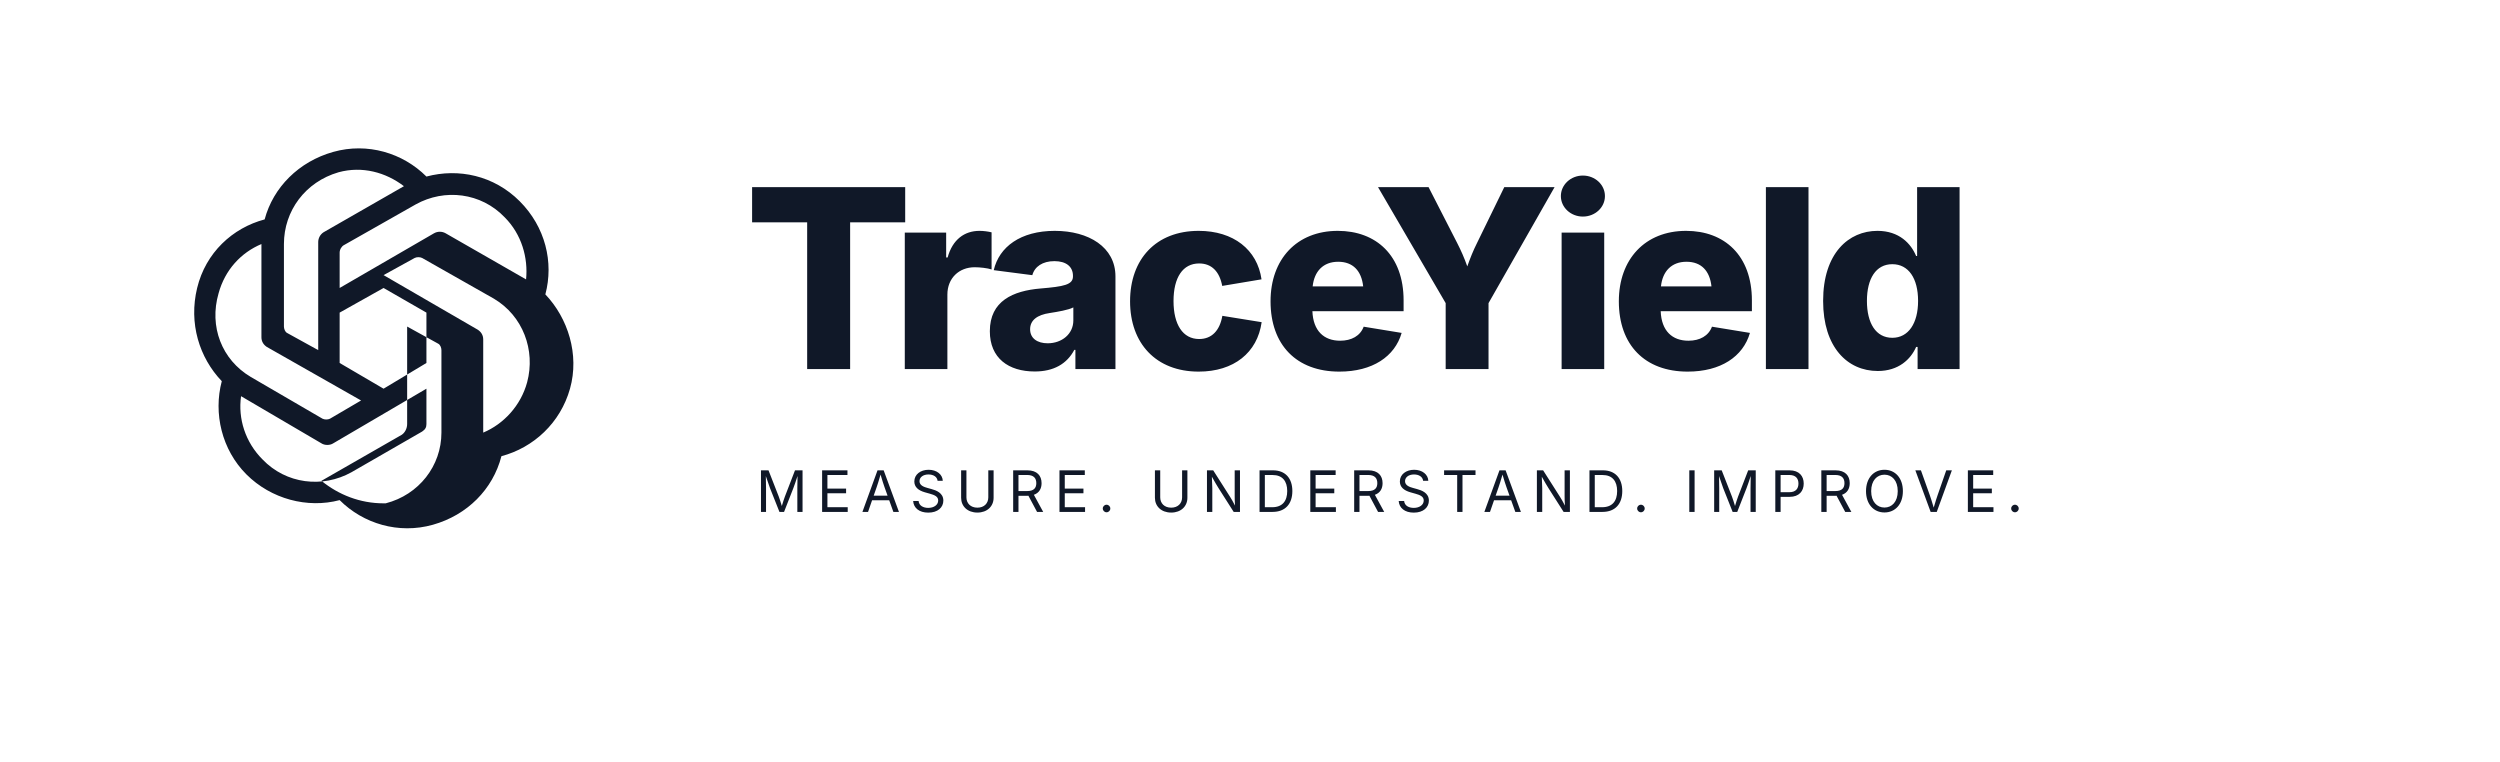
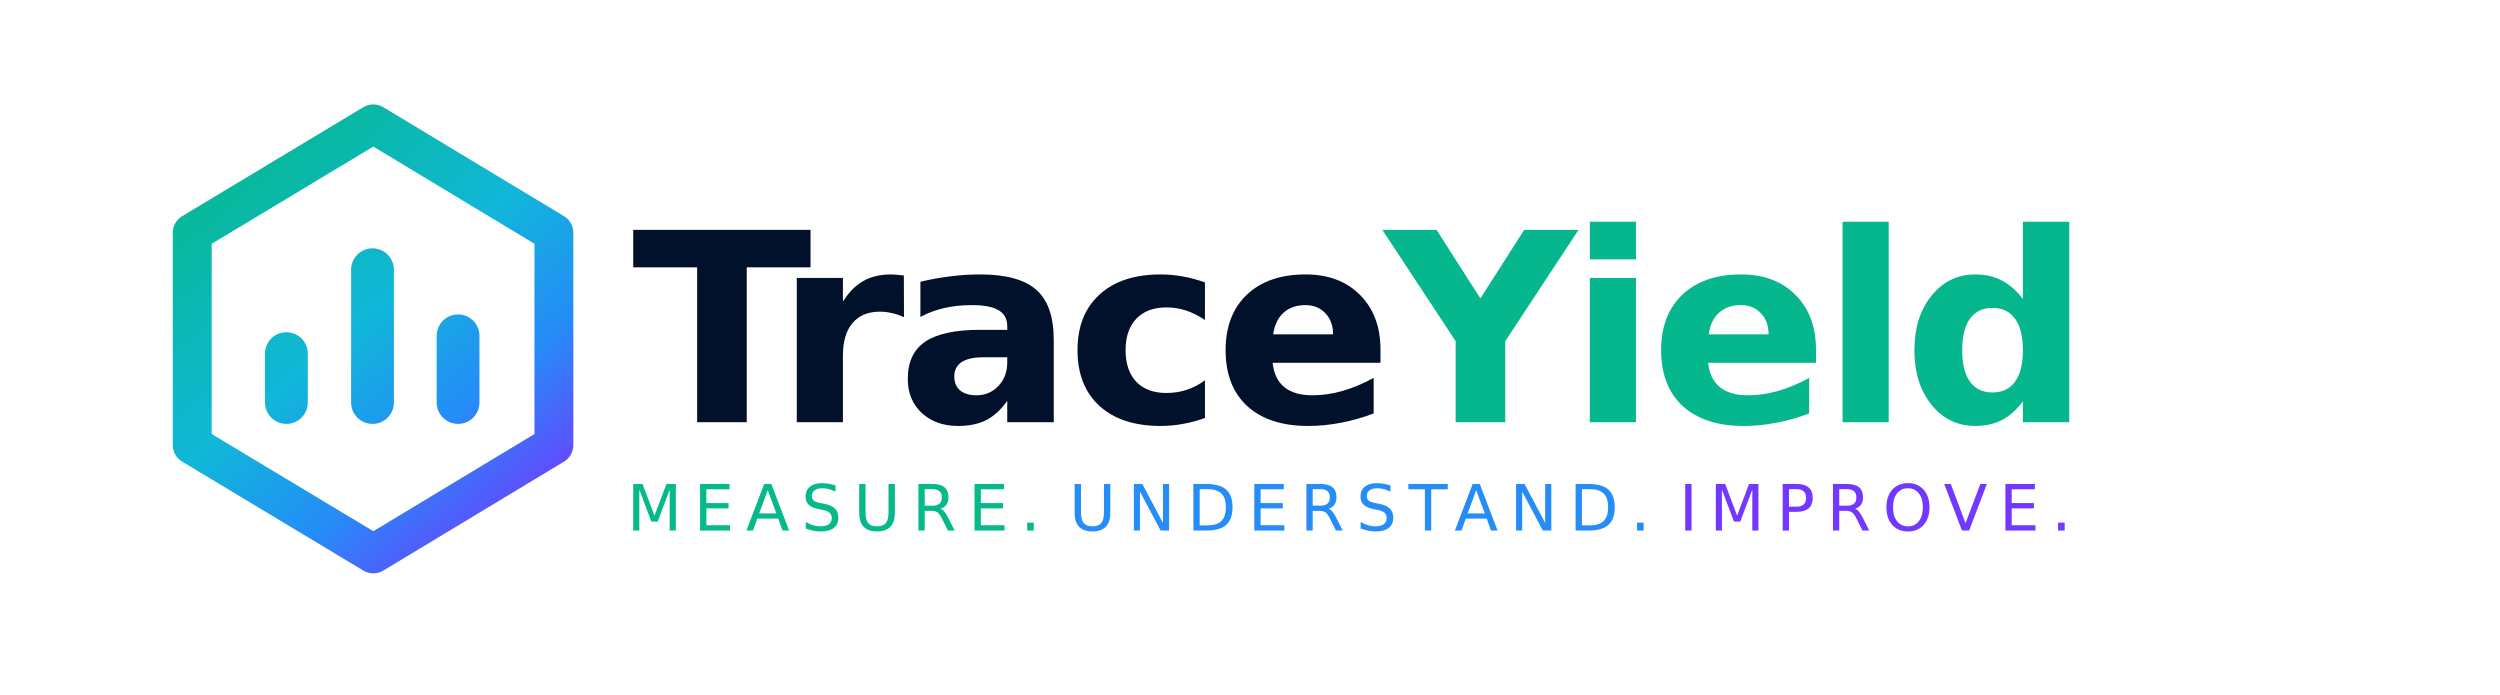
- <svg xmlns="http://www.w3.org/2000/svg" width="2100" height="640" viewBox="0 0 2100 640">
-   <style>.name{font:800 210px/1 "Inter","Aptos","Segoe UI",sans-serif;letter-spacing:-7px}.tag{font:400 48px/1 "Inter","Aptos","Segoe UI",sans-serif;letter-spacing:8px}</style>
-   <g fill="#101828">
-     <g transform="translate(0 -38) scale(.9)">
-       <path d="M509 317c8-30 0-63-24-87s-57-31-87-23c-22-22-55-32-87-23s-56 33-64 63c-30 8-55 31-63 64s2 65 23 87c-8 30 0 64 23 87s57 32 87 24c22 22 55 32 87 23s56-33 64-64c30-8 55-31 64-63s-2-66-23-88Zm-38-72c16 16 22 38 20 58l-75-43a11 11 0 0 0-11 0l-88 51v-33c0-3 2-6 4-7l67-38c27-15 61-11 83 12Zm-113 66 40 23v47l-40 24-41-24v-47l41-23Zm-93-41c0-31 20-58 51-67 22-6 44 0 61 13l-75 43a11 11 0 0 0-5 9v101l-29-16c-2-1-3-4-3-6v-77Zm-61 46c6-22 21-38 40-46v87c0 4 2 7 5 9l88 50-29 17c-2 1-5 1-7 0l-67-39c-27-16-39-47-30-78Zm41 155c-16-16-23-38-20-59l75 44c3 2 8 2 11 0l87-51v33c0 3-1 5-4 7l-66 38c-27 15-61 11-83-12Zm113 41c-22 0-42-8-58-21l75-43c3-2 5-6 5-10V347l29 16c2 1 3 4 3 6v77c0 31-21 58-52 66Zm93-66v-87c0-4-2-7-5-9l-88-51 29-16c2-1 5-1 7 0l67 38c27 16 39 48 31 78-6 22-22 39-41 47Z" />
+ <svg xmlns="http://www.w3.org/2000/svg" width="1800" height="500" viewBox="0 0 1800 500" version="1.1" id="svg41">
+   <defs id="defs13">
+     <linearGradient id="gradient" x1="300" y1="280" x2="900" y2="985" gradientUnits="userSpaceOnUse">
+       <stop offset="0" stop-color="#05b98a" id="stop4" />
+       <stop offset="0.46" stop-color="#10b7d8" id="stop6" />
+       <stop offset="0.72" stop-color="#258cf8" id="stop8" />
+       <stop offset="1" stop-color="#7338ff" id="stop10" />
+     </linearGradient>
+   </defs>
+   <g transform="translate(18 -2) scale(.4)" id="g25">
+     <path d="M627 228 L952 424 L952 806 L627 1002 L301 806 L301 424 Z" fill="none" stroke="url(#gradient)" stroke-width="70" stroke-linecap="round" stroke-linejoin="round" id="path15" />
+     <g fill="url(#gradient)" id="g23">
+       <path id="rect17" d="m 470.5,603 c 21.329,0 38.5,17.171 38.5,38.5 v 88 C 509,750.829 491.829,768 470.5,768 449.171,768 432,750.829 432,729.5 v -88 c 0,-21.329 17.171,-38.5 38.5,-38.5 z" />
+       <path id="rect19" d="m 625.5,452 c 21.329,0 38.5,17.171 38.5,38.5 v 239 C 664,750.829 646.829,768 625.5,768 604.171,768 587,750.829 587,729.5 v -239 c 0,-21.329 17.171,-38.5 38.5,-38.5 z" />
+       <path id="rect21" d="m 779.5,571 c 21.329,0 38.5,17.171 38.5,38.5 v 120 C 818,750.829 800.829,768 779.5,768 758.171,768 741,750.829 741,729.5 v -120 c 0,-21.329 17.171,-38.5 38.5,-38.5 z" />
    </g>
-     <text class="name" x="625" y="310">TraceYield</text>
-     <text class="tag" x="635" y="430">MEASURE. UNDERSTAND. IMPROVE.</text>
+   </g>
+   <g aria-label="TraceYield" id="text31" style="font-weight:700;font-size:190px;font-family:Poppins, sans-serif;letter-spacing:-6">
+     <path d="m 455.928,165.489 h 127.656 v 26.997 H 537.661 V 304 H 501.943 V 192.486 h -46.016 z" style="fill:#02112b" id="path48" />
+     <path d="m 650.875,228.39 q -4.36,-2.041 -8.721,-2.969 -4.268,-1.021 -8.628,-1.021 -12.803,0 -19.761,8.257 -6.865,8.164 -6.865,23.472 V 304 H 573.688 V 200.094 h 33.213 v 17.07 q 6.401,-10.205 14.658,-14.844 8.35,-4.731 19.946,-4.731 1.67,0 3.618,0.186 1.948,0.093 5.659,0.557 z" style="fill:#02112b" id="path50" />
+     <path d="m 707.961,257.242 q -10.391,0 -15.679,3.525 -5.195,3.525 -5.195,10.391 0,6.309 4.175,9.927 4.268,3.525 11.782,3.525 9.37,0 15.771,-6.68 6.401,-6.772 6.401,-16.885 v -3.804 z m 50.747,-12.524 V 304 H 725.217 v -15.4 q -6.68,9.463 -15.029,13.823 -8.35,4.268 -20.317,4.268 -16.143,0 -26.255,-9.37 -10.02,-9.463 -10.02,-24.492 0,-18.276 12.524,-26.812 12.617,-8.535 39.521,-8.535 h 19.575 v -2.598 q 0,-7.886 -6.216,-11.504 -6.216,-3.711 -19.39,-3.711 -10.669,0 -19.854,2.134 -9.185,2.134 -17.07,6.401 v -25.327 q 10.669,-2.598 21.431,-3.896 10.762,-1.392 21.523,-1.392 28.11,0 40.542,11.133 12.524,11.04 12.524,35.996 z" style="fill:#02112b" id="path52" />
+     <path d="m 867.562,203.341 v 27.09 q -6.772,-4.639 -13.638,-6.865 -6.772,-2.227 -14.102,-2.227 -13.916,0 -21.709,8.164 -7.7,8.071 -7.7,22.637 0,14.565 7.7,22.729 7.793,8.071 21.709,8.071 7.793,0 14.751,-2.319 7.051,-2.319 12.988,-6.865 v 27.183 q -7.793,2.876 -15.864,4.268 -7.979,1.484 -16.05,1.484 -28.11,0 -43.975,-14.38 -15.864,-14.473 -15.864,-40.171 0,-25.698 15.864,-40.078 15.864,-14.473 43.975,-14.473 8.164,0 16.05,1.484 7.979,1.392 15.864,4.268 z" style="fill:#02112b" id="path54" />
+     <path d="m 993.949,251.769 v 9.463 h -77.651 q 1.206,11.689 8.442,17.534 7.236,5.845 20.225,5.845 10.483,0 21.431,-3.062 11.04,-3.154 22.637,-9.463 v 25.605 q -11.782,4.453 -23.564,6.68 -11.782,2.319 -23.564,2.319 -28.203,0 -43.882,-14.287 -15.586,-14.38 -15.586,-40.264 0,-25.42 15.308,-39.985 15.4,-14.565 42.305,-14.565 24.492,0 39.15,14.751 14.751,14.751 14.751,39.429 z m -34.141,-11.04 q 0,-9.463 -5.566,-15.215 -5.474,-5.845 -14.38,-5.845 -9.648,0 -15.679,5.474 -6.03,5.381 -7.515,15.586 z" style="fill:#02112b" id="path56" />
+     <path d="m 995.278,165.489 h 39.058 l 31.543,49.355 31.543,-49.355 h 39.15 l -52.788,80.156 V 304 h -35.718 v -58.354 z" style="fill:#06b78d" id="path58" />
+     <path d="m 1144.674,200.094 h 33.213 V 304 h -33.213 z m 0,-40.449 h 33.213 v 27.09 h -33.213 z" style="fill:#06b78d" id="path60" />
+     <path d="m 1307.522,251.769 v 9.463 h -77.651 q 1.206,11.689 8.442,17.534 7.236,5.845 20.225,5.845 10.483,0 21.431,-3.062 11.04,-3.154 22.637,-9.463 v 25.605 q -11.782,4.453 -23.564,6.68 -11.782,2.319 -23.564,2.319 -28.203,0 -43.882,-14.287 -15.586,-14.38 -15.586,-40.264 0,-25.42 15.308,-39.985 15.4,-14.565 42.305,-14.565 24.492,0 39.15,14.751 14.751,14.751 14.751,39.429 z m -34.141,-11.04 q 0,-9.463 -5.566,-15.215 -5.474,-5.845 -14.38,-5.845 -9.649,0 -15.679,5.474 -6.03,5.381 -7.515,15.586 z" style="fill:#06b78d" id="path62" />
+     <path d="m 1326.663,159.645 h 33.213 V 304 h -33.213 z" style="fill:#06b78d" id="path64" />
+     <path d="m 1456.483,215.309 v -55.664 h 33.398 V 304 h -33.398 v -15.029 q -6.865,9.185 -15.122,13.452 -8.257,4.268 -19.111,4.268 -19.204,0 -31.543,-15.215 -12.339,-15.308 -12.339,-39.336 0,-24.028 12.339,-39.243 12.339,-15.308 31.543,-15.308 10.762,0 19.019,4.36 8.35,4.268 15.215,13.359 z m -21.895,67.261 q 10.669,0 16.235,-7.793 5.659,-7.793 5.659,-22.637 0,-14.844 -5.659,-22.637 -5.566,-7.793 -16.235,-7.793 -10.576,0 -16.235,7.793 -5.566,7.793 -5.566,22.637 0,14.844 5.566,22.637 5.659,7.793 16.235,7.793 z" style="fill:#06b78d" id="path66" />
+   </g>
+   <g aria-label="MEASURE.UNDERSTAND.IMPROVE." id="text39" style="font-size:46px;font-family:Poppins, sans-serif;letter-spacing:8.45">
+     <path d="m 455.915,348.466 h 6.761 l 8.558,22.82 8.603,-22.82 h 6.761 V 382 h -4.425 v -29.446 l -8.647,23 h -4.56 l -8.647,-23 V 382 h -4.402 z" style="fill:#05b98a" id="path69" />
+     <path d="m 504.053,348.466 h 21.203 v 3.818 h -16.666 v 9.928 h 15.97 v 3.818 h -15.97 v 12.151 h 17.07 V 382 h -21.607 z" style="fill:#05b98a" id="path71" />
+     <path d="m 552.776,352.936 -6.154,16.688 h 12.331 z m -2.561,-4.47 h 5.144 L 568.139,382 h -4.717 l -3.055,-8.603 H 545.251 L 542.196,382 h -4.784 z" style="fill:#05b98a" id="path73" />
+     <path d="m 601.588,349.566 v 4.425 q -2.583,-1.235 -4.874,-1.842 -2.291,-0.606 -4.425,-0.606 -3.706,0 -5.728,1.438 -1.999,1.438 -1.999,4.088 0,2.224 1.325,3.369 1.348,1.123 5.076,1.819 l 2.74,0.562 q 5.076,0.966 7.479,3.414 2.426,2.426 2.426,6.514 0,4.874 -3.279,7.39 -3.257,2.516 -9.568,2.516 -2.381,0 -5.076,-0.539 -2.673,-0.539 -5.548,-1.595 v -4.672 q 2.763,1.55 5.413,2.336 2.65,0.786 5.211,0.786 3.886,0 5.997,-1.527 2.111,-1.527 2.111,-4.357 0,-2.471 -1.527,-3.863 -1.505,-1.393 -4.964,-2.089 l -2.763,-0.539 q -5.076,-1.011 -7.345,-3.167 -2.269,-2.156 -2.269,-5.997 0,-4.447 3.122,-7.008 3.145,-2.561 8.647,-2.561 2.358,0 4.807,0.427 2.448,0.427 5.009,1.28 z" style="fill:#05b98a" id="path75" />
+     <path d="m 618.618,348.466 h 4.56 v 20.372 q 0,5.391 1.954,7.771 1.954,2.358 6.334,2.358 4.357,0 6.312,-2.358 1.954,-2.381 1.954,-7.771 v -20.372 h 4.56 v 20.934 q 0,6.559 -3.257,9.905 -3.234,3.347 -9.568,3.347 -6.356,0 -9.613,-3.347 -3.234,-3.347 -3.234,-9.905 z" style="fill:#05b98a" id="path77" />
+     <path d="m 677.156,366.277 q 1.46,0.494 2.83,2.111 1.393,1.617 2.785,4.447 L 687.376,382 h -4.874 l -4.29,-8.603 q -1.662,-3.369 -3.234,-4.47 -1.55,-1.101 -4.245,-1.101 h -4.941 V 382 h -4.537 v -33.534 h 10.242 q 5.75,0 8.58,2.403 2.83,2.403 2.83,7.255 0,3.167 -1.482,5.256 -1.46,2.089 -4.268,2.897 z m -11.365,-14.083 v 11.904 h 5.705 q 3.279,0 4.941,-1.505 1.685,-1.527 1.685,-4.47 0,-2.942 -1.685,-4.425 -1.662,-1.505 -4.941,-1.505 z" style="fill:#05b98a" id="path79" />
+     <path d="m 701.665,348.466 h 21.203 v 3.818 h -16.666 v 9.928 h 15.97 v 3.818 h -15.97 v 12.151 h 17.07 V 382 h -21.607 z" style="fill:#05b98a" id="path81" />
+     <path d="m 739.584,376.295 h 4.739 V 382 h -4.739 z" style="fill:#05b98a" id="path83" />
+     <path d="m 773.735,348.466 h 4.56 v 20.372 q 0,5.391 1.954,7.771 1.954,2.358 6.334,2.358 4.357,0 6.312,-2.358 1.954,-2.381 1.954,-7.771 v -20.372 h 4.56 v 20.934 q 0,6.559 -3.257,9.905 -3.234,3.347 -9.568,3.347 -6.356,0 -9.613,-3.347 -3.234,-3.347 -3.234,-9.905 z" style="fill:#258cf8" id="path85" />
+     <path d="m 816.371,348.466 h 6.109 l 14.869,28.054 v -28.054 h 4.402 V 382 h -6.109 L 820.773,353.946 V 382 h -4.402 z" style="fill:#258cf8" id="path87" />
+     <path d="m 863.768,352.194 v 26.077 h 5.48 q 6.94,0 10.152,-3.145 3.234,-3.145 3.234,-9.928 0,-6.738 -3.234,-9.86 -3.212,-3.145 -10.152,-3.145 z m -4.537,-3.729 h 9.321 q 9.748,0 14.308,4.065 4.56,4.043 4.56,12.668 0,8.67 -4.582,12.735 Q 878.255,382 868.552,382 h -9.321 z" style="fill:#258cf8" id="path89" />
+     <path d="m 903.102,348.466 h 21.203 v 3.818 h -16.666 v 9.928 h 15.97 v 3.818 h -15.97 v 12.151 h 17.07 V 382 h -21.607 z" style="fill:#258cf8" id="path91" />
+     <path d="m 956.519,366.277 q 1.46,0.494 2.83,2.111 1.393,1.617 2.785,4.447 L 966.738,382 h -4.874 l -4.29,-8.603 q -1.662,-3.369 -3.234,-4.47 -1.55,-1.101 -4.245,-1.101 H 945.154 V 382 h -4.537 v -33.534 h 10.242 q 5.75,0 8.58,2.403 2.83,2.403 2.83,7.255 0,3.167 -1.482,5.256 -1.46,2.089 -4.268,2.897 z m -11.365,-14.083 v 11.904 h 5.705 q 3.279,0 4.941,-1.505 1.685,-1.527 1.685,-4.47 0,-2.942 -1.685,-4.425 -1.662,-1.505 -4.941,-1.505 z" style="fill:#258cf8" id="path93" />
+     <path d="m 1001.131,349.566 v 4.425 q -2.583,-1.235 -4.874,-1.842 -2.291,-0.606 -4.425,-0.606 -3.706,0 -5.728,1.438 -1.999,1.438 -1.999,4.088 0,2.224 1.325,3.369 1.348,1.123 5.076,1.819 l 2.74,0.562 q 5.076,0.966 7.479,3.414 2.426,2.426 2.426,6.514 0,4.874 -3.279,7.39 -3.257,2.516 -9.568,2.516 -2.381,0 -5.076,-0.539 -2.673,-0.539 -5.548,-1.595 v -4.672 q 2.763,1.55 5.413,2.336 2.65,0.786 5.211,0.786 3.886,0 5.997,-1.527 2.111,-1.527 2.111,-4.357 0,-2.471 -1.527,-3.863 -1.505,-1.393 -4.964,-2.089 l -2.763,-0.539 q -5.076,-1.011 -7.345,-3.167 -2.269,-2.156 -2.269,-5.997 0,-4.447 3.122,-7.008 3.145,-2.561 8.647,-2.561 2.358,0 4.807,0.427 2.448,0.427 5.009,1.28 z" style="fill:#258cf8" id="path95" />
+     <path d="m 1014.028,348.466 h 28.368 v 3.818 H 1030.492 V 382 h -4.56 v -29.716 h -11.904 z" style="fill:#258cf8" id="path97" />
+     <path d="m 1062.863,352.936 -6.154,16.688 h 12.331 z m -2.561,-4.47 h 5.144 L 1078.226,382 h -4.717 l -3.055,-8.603 h -15.116 L 1052.284,382 h -4.784 z" style="fill:#258cf8" id="path99" />
+     <path d="m 1091.573,348.466 h 6.109 l 14.869,28.054 v -28.054 h 4.402 V 382 h -6.109 L 1095.975,353.946 V 382 h -4.402 z" style="fill:#258cf8" id="path101" />
+     <path d="m 1138.97,352.194 v 26.077 h 5.481 q 6.94,0 10.152,-3.145 3.234,-3.145 3.234,-9.928 0,-6.738 -3.234,-9.86 -3.212,-3.145 -10.152,-3.145 z m -4.537,-3.729 h 9.321 q 9.748,0 14.308,4.065 4.56,4.043 4.56,12.668 0,8.67 -4.582,12.735 Q 1153.457,382 1143.754,382 h -9.321 z" style="fill:#258cf8" id="path103" />
+     <path d="m 1178.708,376.295 h 4.739 V 382 h -4.739 z" style="fill:#258cf8" id="path105" />
+     <path d="m 1213.376,348.466 h 4.537 V 382 h -4.537 z" style="fill:#7338ff" id="path107" />
+     <path d="m 1235.392,348.466 h 6.761 l 8.558,22.82 8.603,-22.82 h 6.761 V 382 h -4.425 v -29.446 l -8.647,23 h -4.56 l -8.648,-23 V 382 h -4.402 z" style="fill:#7338ff" id="path109" />
+     <path d="m 1288.068,352.194 v 12.601 h 5.705 q 3.167,0 4.896,-1.64 1.73,-1.64 1.73,-4.672 0,-3.01 -1.73,-4.649 -1.73,-1.64 -4.896,-1.64 z m -4.537,-3.729 h 10.242 q 5.638,0 8.513,2.561 2.897,2.538 2.897,7.457 0,4.964 -2.897,7.502 -2.875,2.538 -8.513,2.538 h -5.705 V 382 h -4.537 z" style="fill:#7338ff" id="path111" />
+     <path d="m 1335.622,366.277 q 1.46,0.494 2.83,2.111 1.393,1.617 2.785,4.447 L 1345.842,382 h -4.874 l -4.29,-8.603 q -1.662,-3.369 -3.234,-4.47 -1.55,-1.101 -4.245,-1.101 h -4.941 V 382 h -4.537 v -33.534 h 10.242 q 5.75,0 8.58,2.403 2.83,2.403 2.83,7.255 0,3.167 -1.482,5.256 -1.46,2.089 -4.268,2.897 z m -11.365,-14.083 v 11.904 h 5.705 q 3.279,0 4.941,-1.505 1.685,-1.527 1.685,-4.47 0,-2.942 -1.685,-4.425 -1.662,-1.505 -4.941,-1.505 z" style="fill:#7338ff" id="path113" />
+     <path d="m 1373.743,351.543 q -4.941,0 -7.861,3.684 -2.897,3.684 -2.897,10.04 0,6.334 2.897,10.018 2.92,3.684 7.861,3.684 4.941,0 7.816,-3.684 2.897,-3.684 2.897,-10.018 0,-6.356 -2.897,-10.04 -2.875,-3.684 -7.816,-3.684 z m 0,-3.684 q 7.053,0 11.275,4.739 4.223,4.717 4.223,12.668 0,7.929 -4.223,12.668 -4.223,4.717 -11.275,4.717 -7.075,0 -11.32,-4.717 -4.223,-4.717 -4.223,-12.668 0,-7.951 4.223,-12.668 4.245,-4.739 11.32,-4.739 z" style="fill:#7338ff" id="path115" />
+     <path d="m 1412.628,382 -12.803,-33.534 h 4.739 l 10.624,28.233 10.646,-28.233 h 4.717 L 1417.771,382 Z" style="fill:#7338ff" id="path117" />
+     <path d="m 1443.898,348.466 h 21.203 v 3.818 h -16.666 v 9.928 h 15.97 v 3.818 h -15.97 v 12.151 h 17.07 V 382 h -21.608 z" style="fill:#7338ff" id="path119" />
+     <path d="m 1481.817,376.295 h 4.739 V 382 h -4.739 z" style="fill:#7338ff" id="path121" />
  </g>
</svg>
